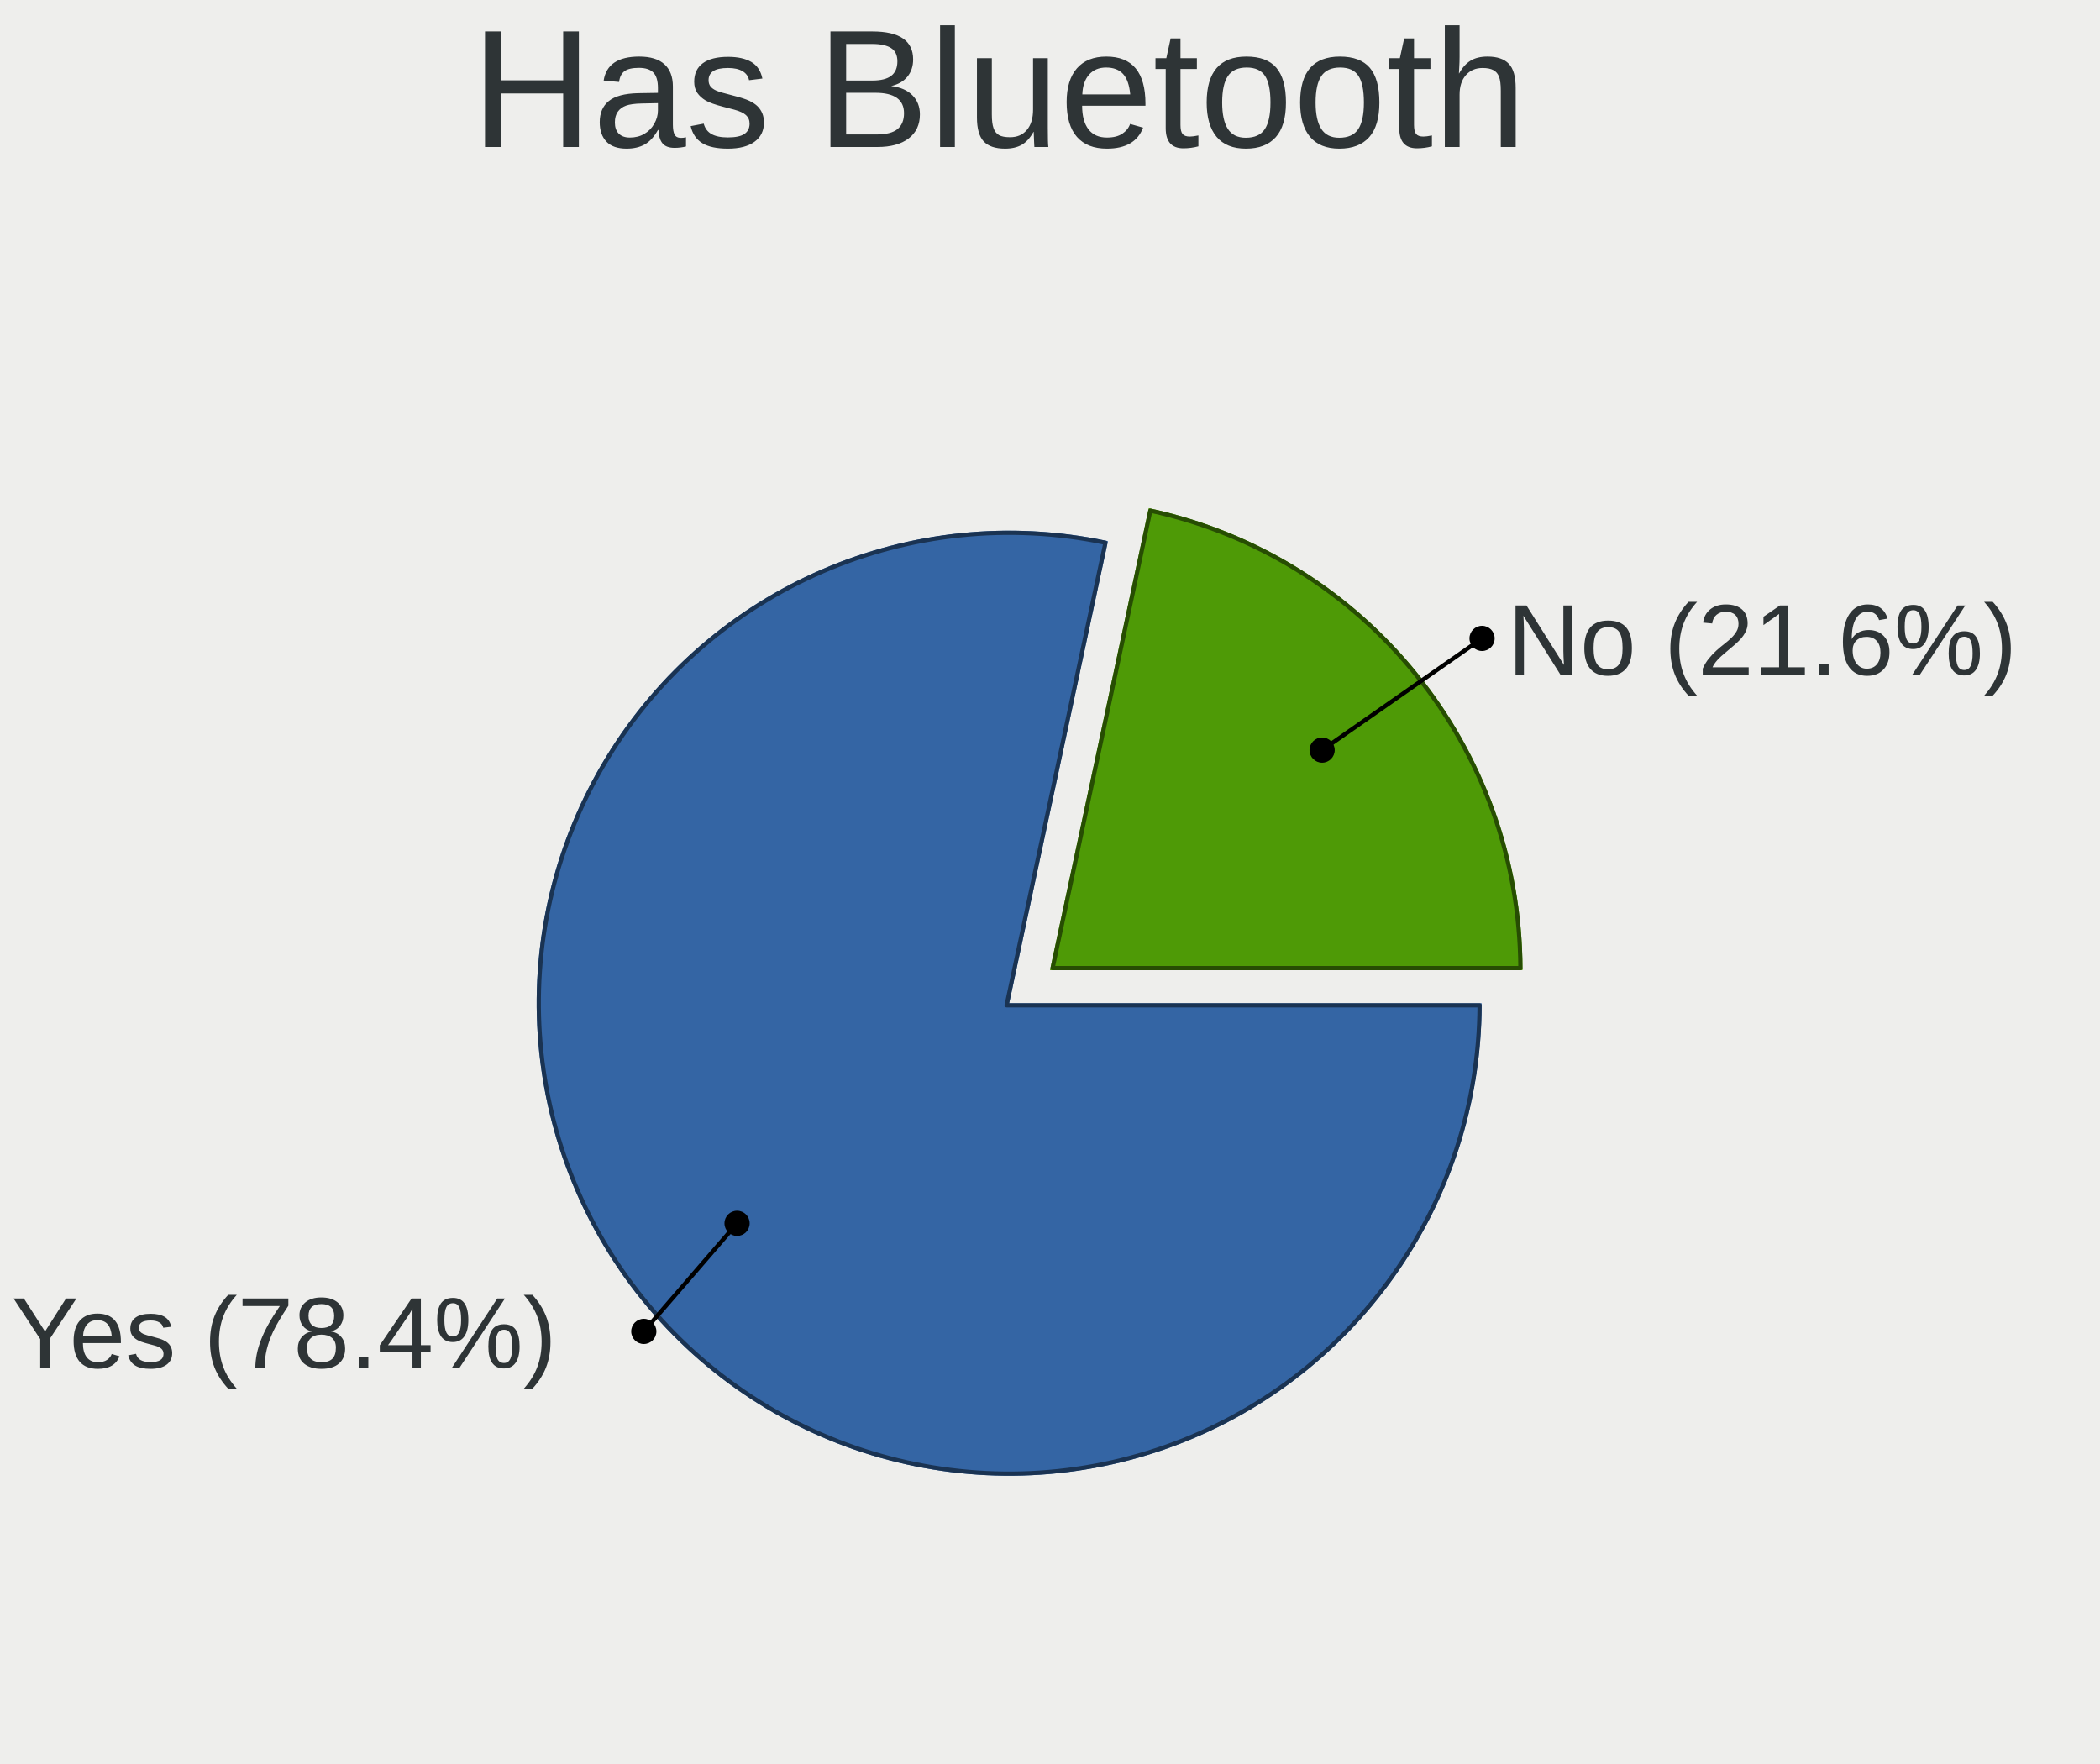
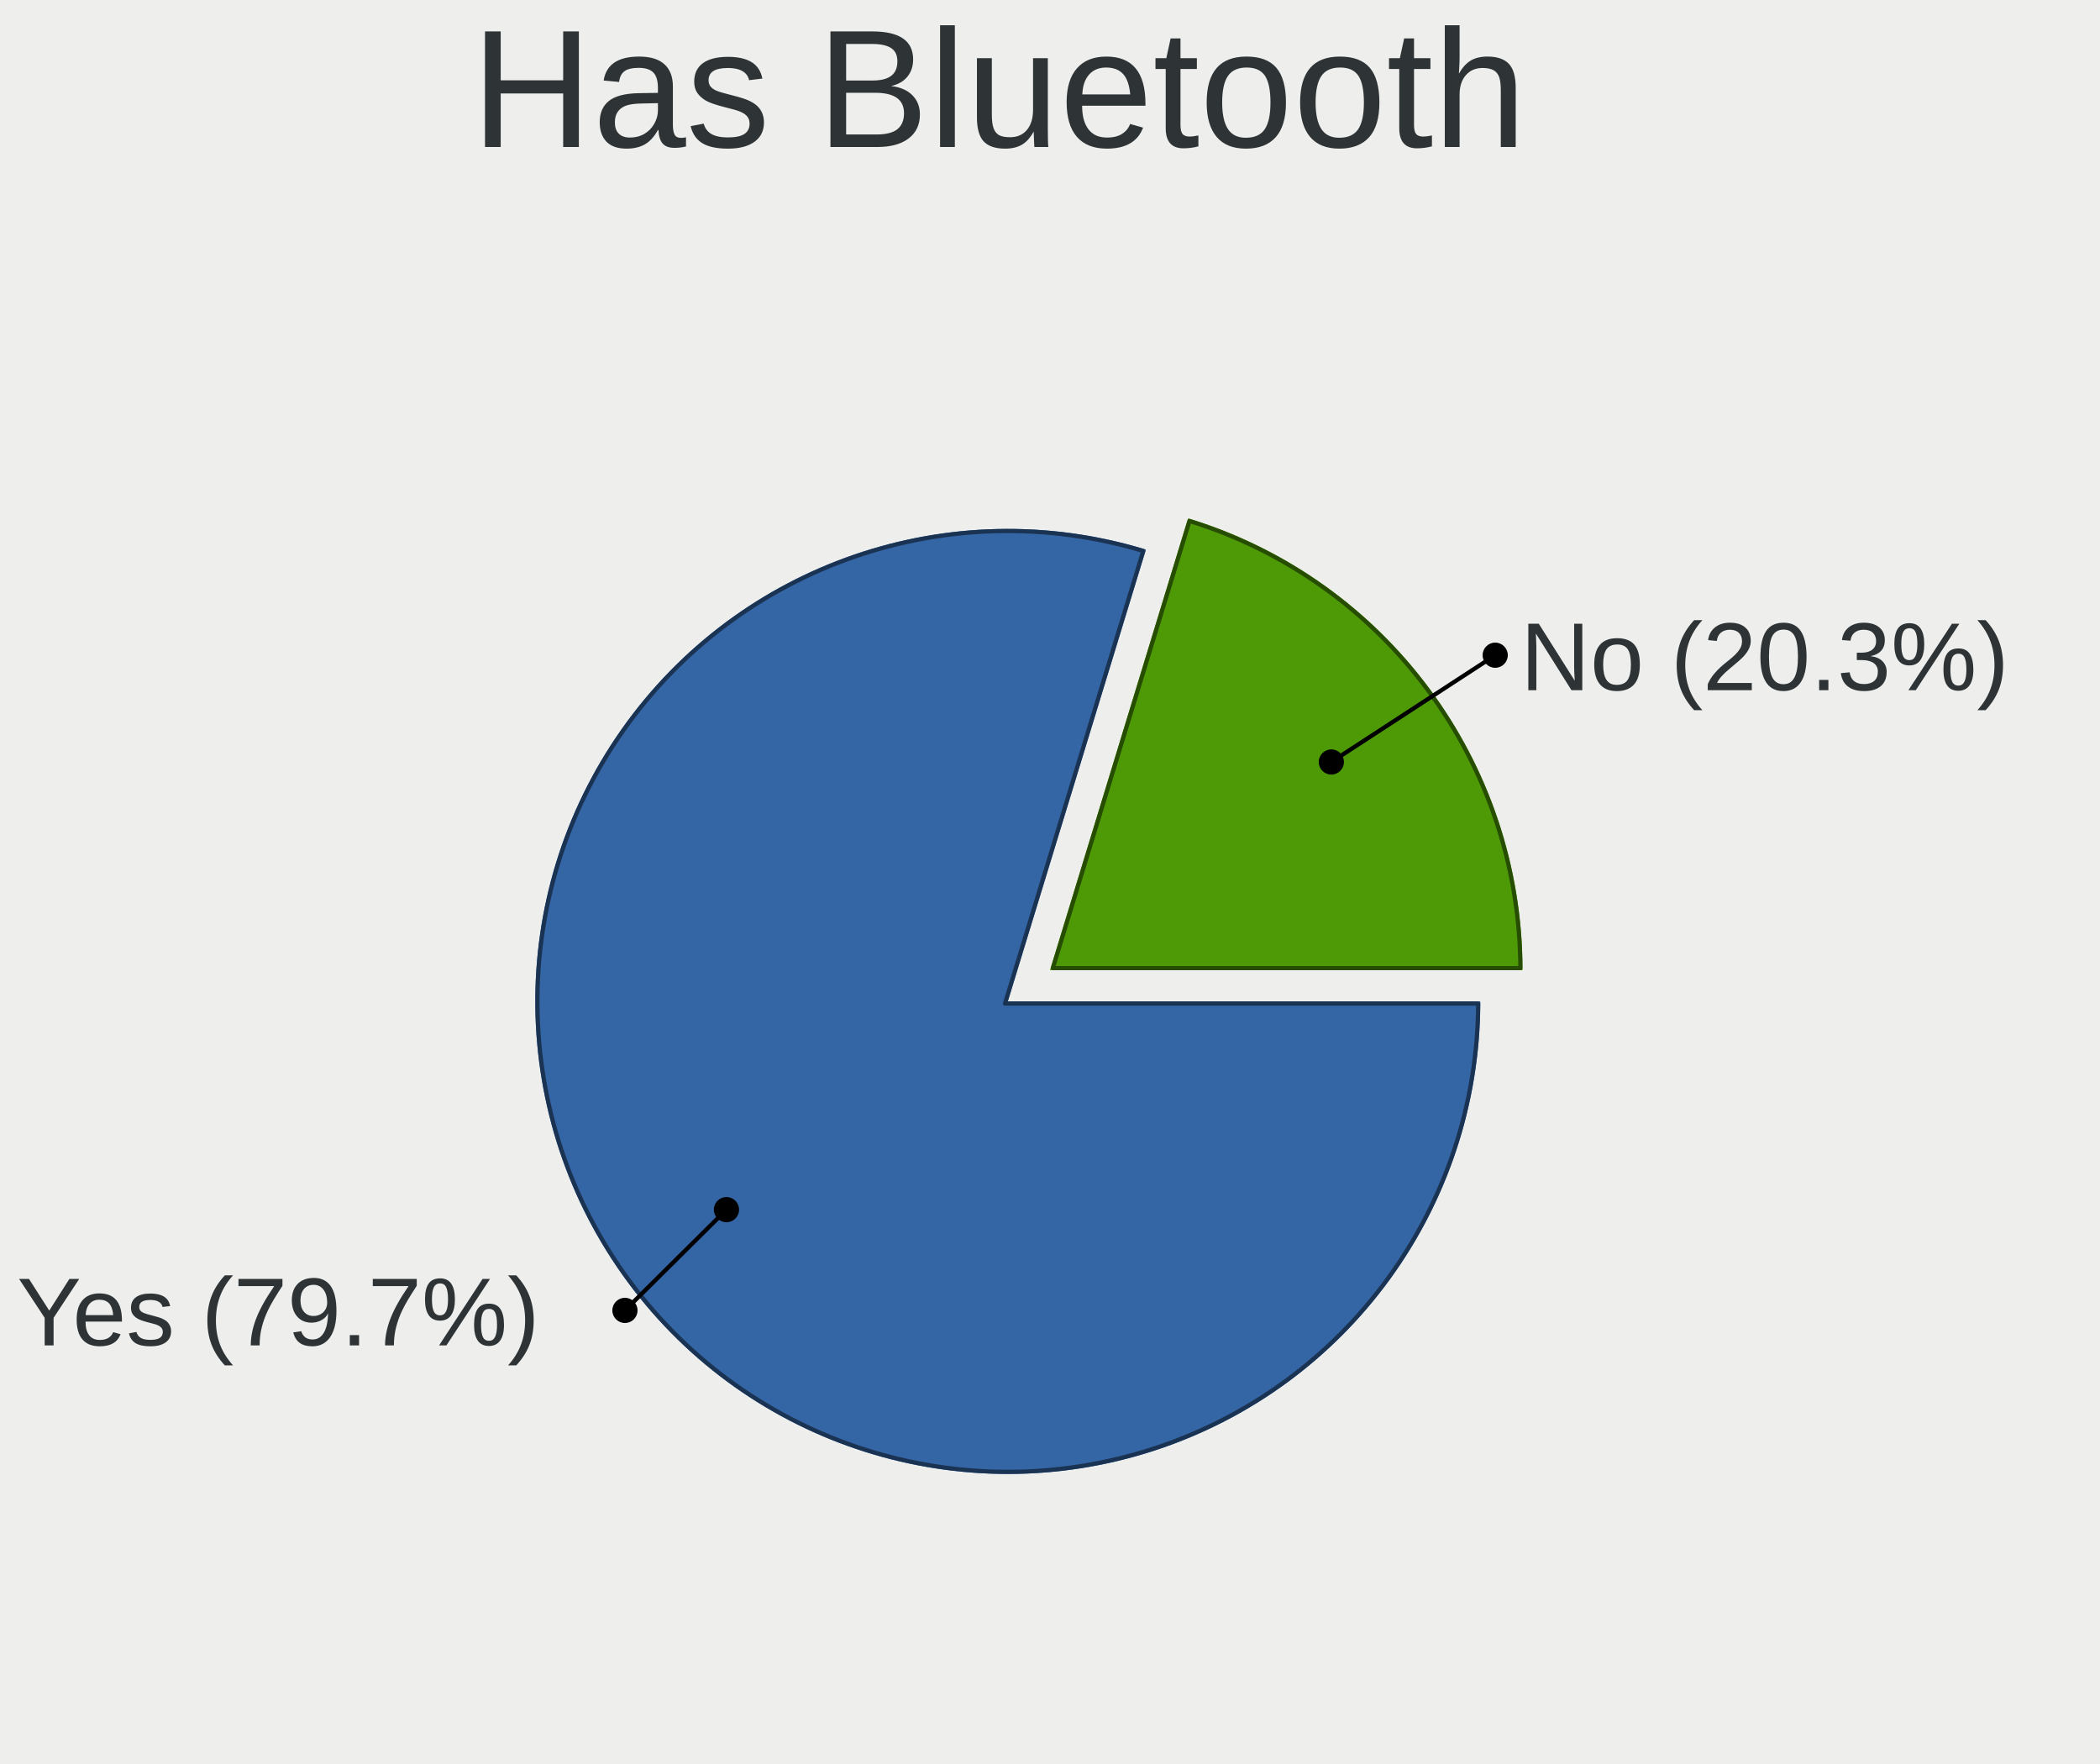
<svg xmlns="http://www.w3.org/2000/svg" width="500" height="420" version="1.0" id="ezcGraph">
  <defs />
  <g id="ezcGraphChart" color-rendering="optimizeQuality" shape-rendering="geometricPrecision" text-rendering="optimizeLegibility">
    <path d=" M 0,420 L 0,0 L 500,0 L 500,420 L 0,420 z " style="fill: #eeeeec; fill-opacity: 1.00; stroke: none;" id="ezcGraphPolygon_1" />
    <path d=" M 0,42 L 0,0 L 500,0 L 500,42 L 0,42 z " style="fill: #000000; fill-opacity: 0.00; stroke: none;" id="ezcGraphPolygon_2" />
-     <path d="M 240.28,238.86 L 352.78,238.86 A 112.50,112.50 0 1,1 263.79,128.84 z" style="fill: #3465a4; fill-opacity: 1.00; stroke: none; cursor: pointer;" id="ezcGraphCircleSector_4" />
-     <path d="M 239.66,239.36 L 352.28,239.36 A 112.00,112.00 0 1,1 263.20,129.23 z" style="fill: none; stroke: #1a3352; stroke-width: 1; stroke-opacity: 1.00; stroke-linecap: round; stroke-linejoin: round;" id="ezcGraphCircleSector_5" />
-     <path d="M 250.00,231.00 L 273.51,120.98 A 112.50,112.50 0 0,1 362.50,231.00 z" style="fill: #4e9a06; fill-opacity: 1.00; stroke: none; cursor: pointer;" id="ezcGraphCircleSector_6" />
-     <path d="M 250.62,230.50 L 273.89,121.58 A 112.00,112.00 0 0,1 362.00,230.50 z" style="fill: none; stroke: #274d03; stroke-width: 1; stroke-opacity: 1.00; stroke-linecap: round; stroke-linejoin: round;" id="ezcGraphCircleSector_7" />
-     <path d=" M 175.491,291.27 L 153.286,317" style="fill: none; stroke: #000000; stroke-width: 1; stroke-opacity: 1.00; stroke-linecap: round; stroke-linejoin: round;" id="ezcGraphLine_8" />
-     <ellipse cx="175.491" cy="291.27" rx="3" ry="3" style="fill: #000000; fill-opacity: 1.00; stroke: none;" id="ezcGraphCircle_9" />
-     <ellipse cx="153.286" cy="317" rx="3" ry="3" style="fill: #000000; fill-opacity: 1.00; stroke: none;" id="ezcGraphCircle_10" />
-     <path d=" M 314.791,178.592 L 352.871,152" style="fill: none; stroke: #000000; stroke-width: 1; stroke-opacity: 1.00; stroke-linecap: round; stroke-linejoin: round;" id="ezcGraphLine_12" />
-     <ellipse cx="314.791" cy="178.592" rx="3" ry="3" style="fill: #000000; fill-opacity: 1.00; stroke: none;" id="ezcGraphCircle_13" />
-     <ellipse cx="352.871" cy="152" rx="3" ry="3" style="fill: #000000; fill-opacity: 1.00; stroke: none;" id="ezcGraphCircle_14" />
+     <path d="M 239.95,238.44 L 352.45,238.44 A 112.50,112.50 0 1,1 272.83,130.85 z" style="fill: #3465a4; fill-opacity: 1.00; stroke: none; cursor: pointer;" id="ezcGraphCircleSector_4" />
+     <path d="M 239.28,238.94 L 351.95,238.94 A 112.00,112.00 0 1,1 272.21,131.18 z" style="fill: none; stroke: #1a3352; stroke-width: 1; stroke-opacity: 1.00; stroke-linecap: round; stroke-linejoin: round;" id="ezcGraphCircleSector_5" />
+     <path d="M 250.00,231.00 L 282.88,123.41 A 112.50,112.50 0 0,1 362.50,231.00 z" style="fill: #4e9a06; fill-opacity: 1.00; stroke: none; cursor: pointer;" id="ezcGraphCircleSector_6" />
+     <path d="M 250.68,230.50 L 283.21,124.04 A 112.00,112.00 0 0,1 362.00,230.50 z" style="fill: none; stroke: #274d03; stroke-width: 1; stroke-opacity: 1.00; stroke-linecap: round; stroke-linejoin: round;" id="ezcGraphCircleSector_7" />
+     <path d=" M 172.967,288.009 L 148.795,312" style="fill: none; stroke: #000000; stroke-width: 1; stroke-opacity: 1.00; stroke-linecap: round; stroke-linejoin: round;" id="ezcGraphLine_8" />
+     <ellipse cx="172.967" cy="288.009" rx="3" ry="3" style="fill: #000000; fill-opacity: 1.00; stroke: none;" id="ezcGraphCircle_9" />
+     <ellipse cx="148.795" cy="312" rx="3" ry="3" style="fill: #000000; fill-opacity: 1.00; stroke: none;" id="ezcGraphCircle_10" />
+     <path d=" M 316.985,181.427 L 356,156" style="fill: none; stroke: #000000; stroke-width: 1; stroke-opacity: 1.00; stroke-linecap: round; stroke-linejoin: round;" id="ezcGraphLine_12" />
+     <ellipse cx="316.985" cy="181.427" rx="3" ry="3" style="fill: #000000; fill-opacity: 1.00; stroke: none;" id="ezcGraphCircle_13" />
+     <ellipse cx="356" cy="156" rx="3" ry="3" style="fill: #000000; fill-opacity: 1.00; stroke: none;" id="ezcGraphCircle_14" />
    <g id="ezcGraphTextBox_3">
      <path d=" M 111.7,42 L 111.7,0.5 L 388.8,0.5 L 388.8,42 L 111.7,42 z " style="fill: #ffffff; fill-opacity: 0.00; stroke: none;" id="ezcGraphPolygon_16" />
      <text id="ezcGraphTextBox_3_text" x="112.2" text-length="275.6px" y="35" style="font-size: 40px; font-family: 'Arial'; fill: #2e3436; fill-opacity: 1.00; stroke: none;">Has Bluetooth</text>
    </g>
    <g id="ezcGraphTextBox_11" style=" cursor: pointer;">
-       <path d=" M 2.202,330.4 L 2.202,304.1 L 148.286,304.1 L 148.286,330.4 L 2.202,330.4 z " style="fill: #ffffff; fill-opacity: 0.00; stroke: none;" id="ezcGraphPolygon_17" />
-       <text id="ezcGraphTextBox_11_text" x="2.702" text-length="144.584px" y="325.68" style="font-size: 24px; font-family: 'Arial'; fill: #2e3436; fill-opacity: 1.00; stroke: none;">Yes (78.4%)</text>
+       <path d=" M 3.541,324.9 L 3.541,299.6 L 143.795,299.6 L 143.795,324.9 L 3.541,324.9 z " style="fill: #ffffff; fill-opacity: 0.00; stroke: none;" id="ezcGraphPolygon_17" />
+       <text id="ezcGraphTextBox_11_text" x="4.041" text-length="138.754px" y="320.33" style="font-size: 23px; font-family: 'Arial'; fill: #2e3436; fill-opacity: 1.00; stroke: none;">Yes (79.7%)</text>
    </g>
    <g id="ezcGraphTextBox_15" style=" cursor: pointer;">
-       <path d=" M 358.371,165.4 L 358.371,139.1 L 491.311,139.1 L 491.311,165.4 L 358.371,165.4 z " style="fill: #ffffff; fill-opacity: 0.00; stroke: none;" id="ezcGraphPolygon_18" />
-       <text id="ezcGraphTextBox_15_text" x="358.871" text-length="131.44px" y="160.68" style="font-size: 24px; font-family: 'Arial'; fill: #2e3436; fill-opacity: 1.00; stroke: none;">No (21.6%)</text>
+       <path d=" M 361.5,168.9 L 361.5,143.6 L 489.14,143.6 L 489.14,168.9 L 361.5,168.9 z " style="fill: #ffffff; fill-opacity: 0.00; stroke: none;" id="ezcGraphPolygon_18" />
+       <text id="ezcGraphTextBox_15_text" x="362" text-length="126.14px" y="164.33" style="font-size: 23px; font-family: 'Arial'; fill: #2e3436; fill-opacity: 1.00; stroke: none;">No (20.3%)</text>
    </g>
  </g>
</svg>
